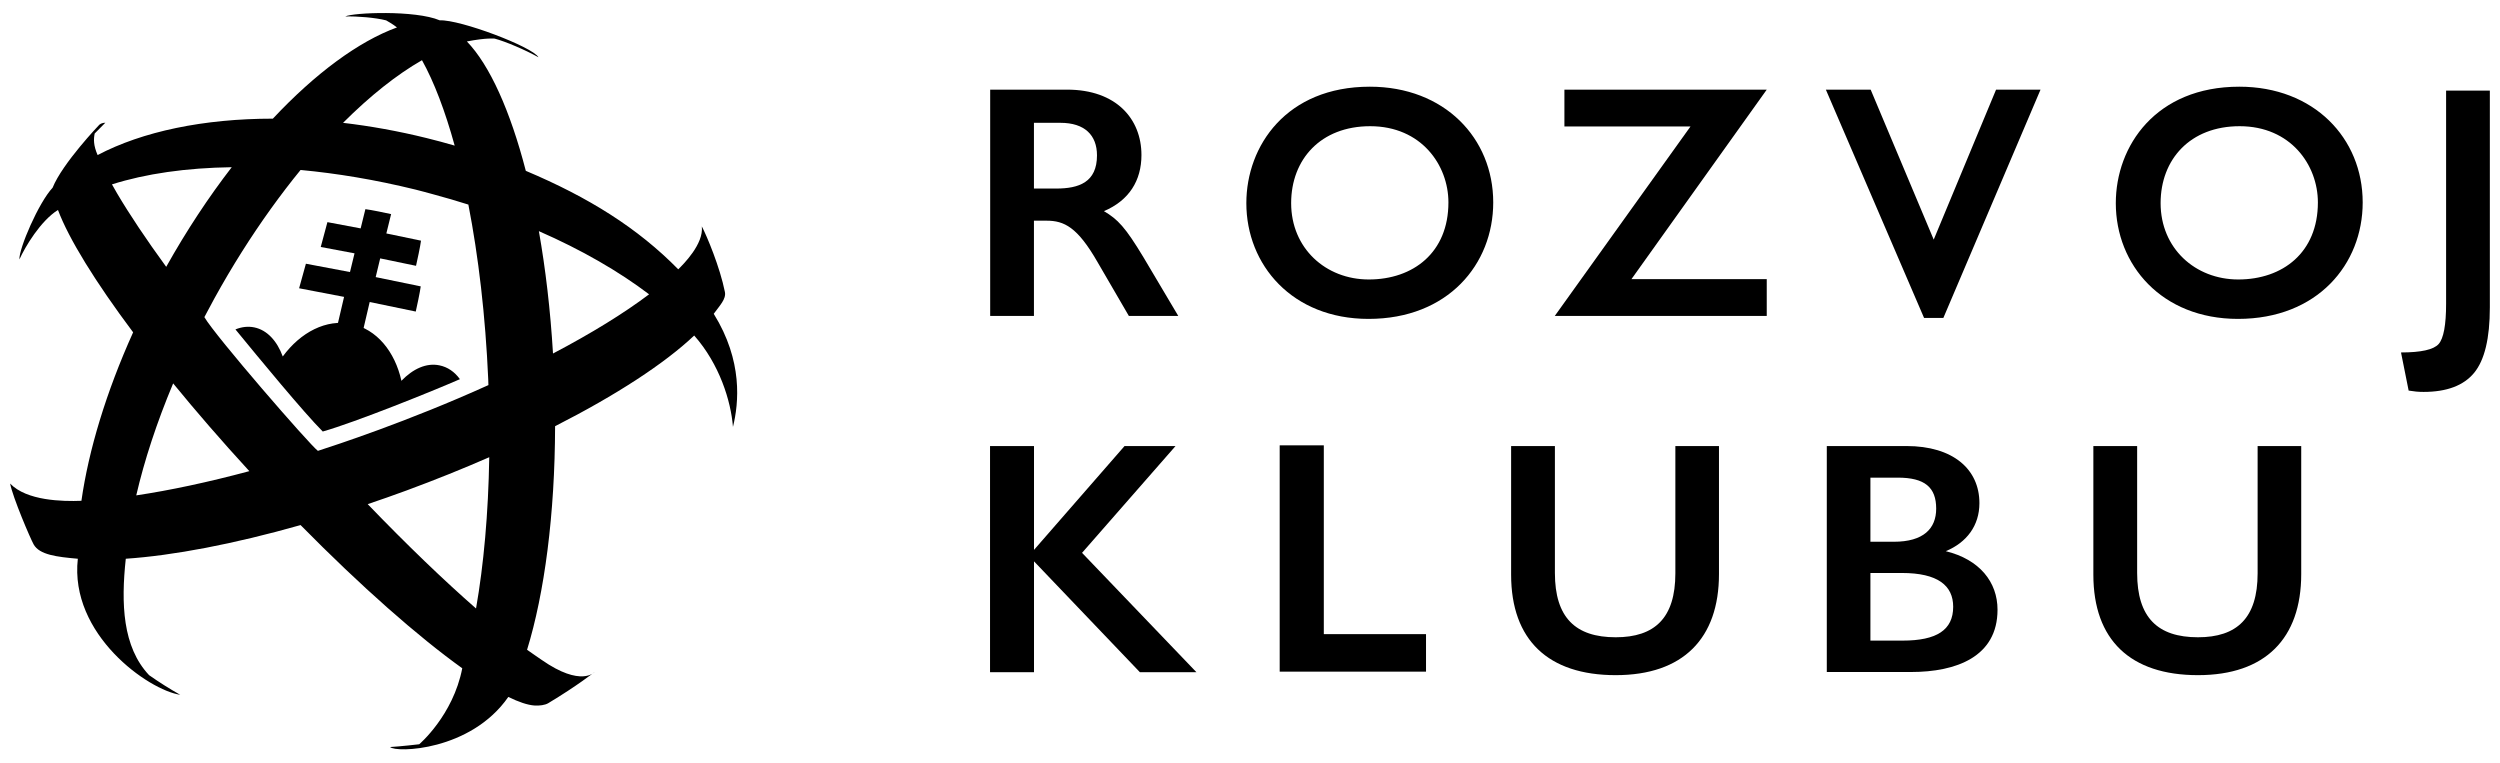
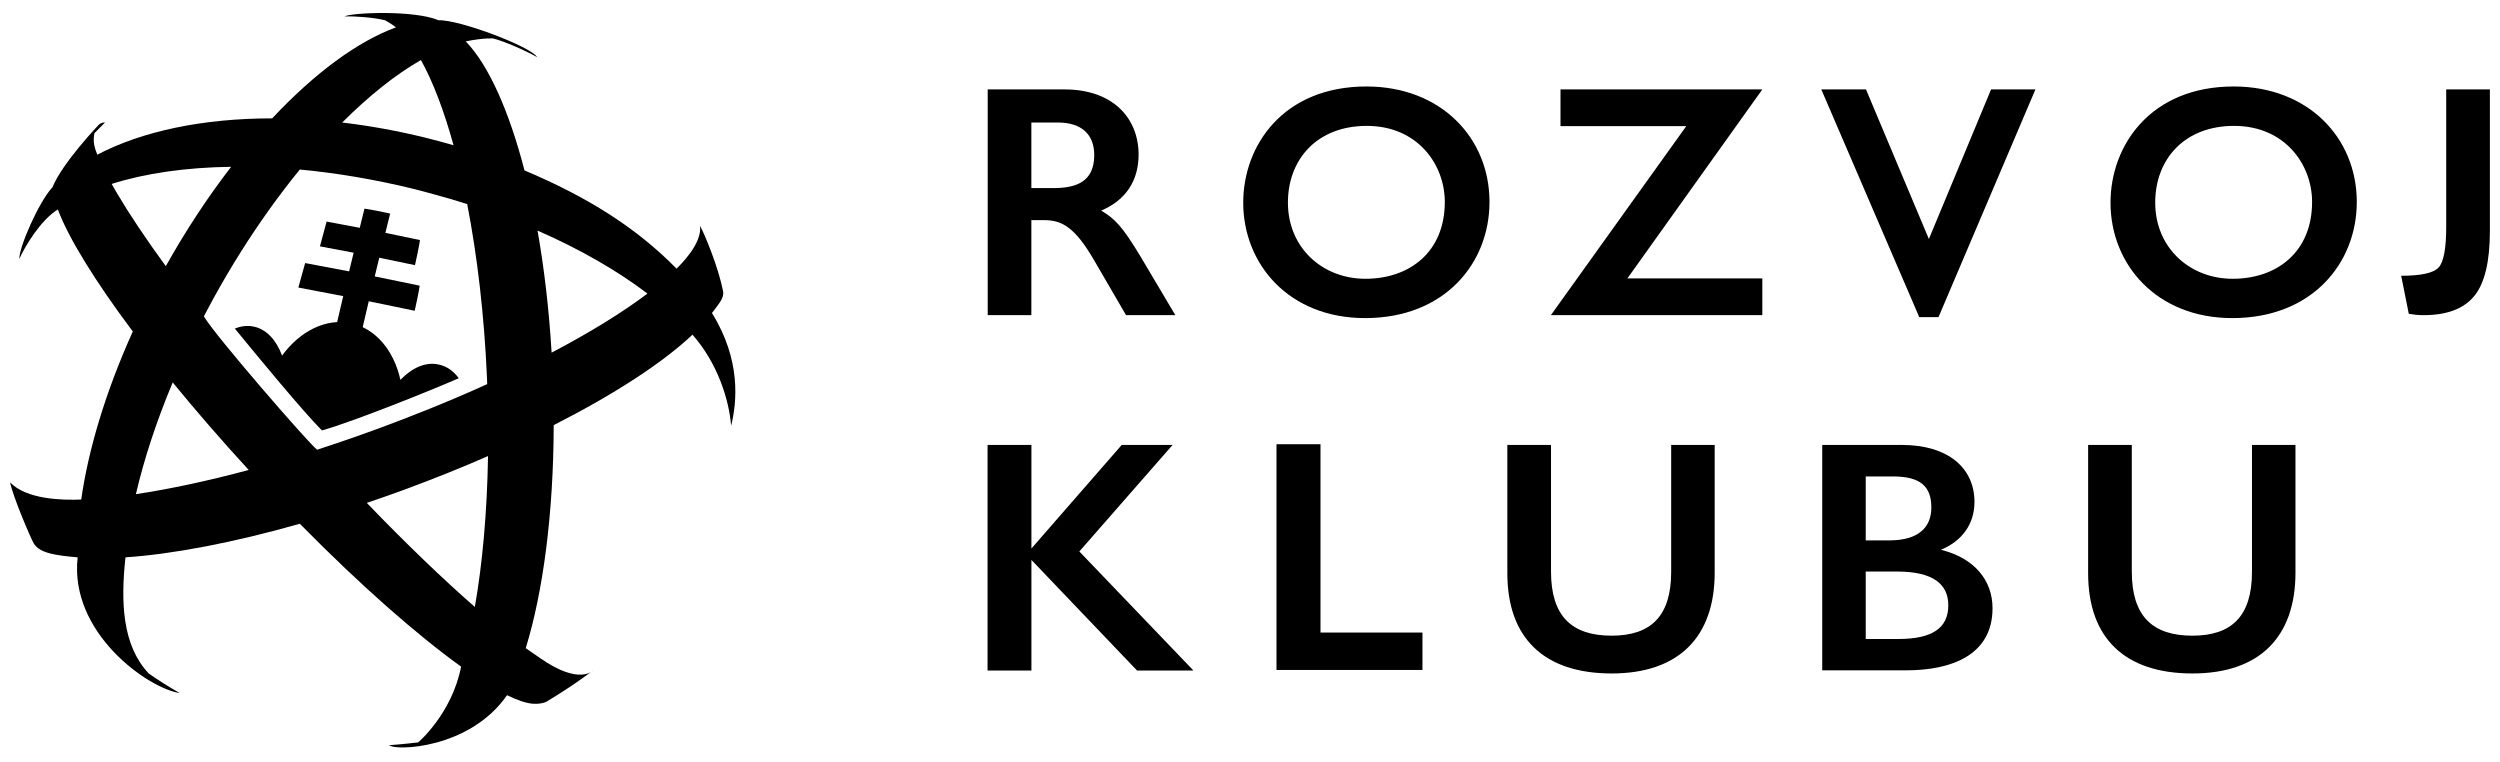
- <svg xmlns="http://www.w3.org/2000/svg" width="247.40" height="75.50" viewBox="0 0 247.40 75.50" role="img" aria-label="Rozvoj klubu SFZ">
+ <svg xmlns="http://www.w3.org/2000/svg" width="248.02" height="75.50" viewBox="0 0 248.02 75.50" role="img" aria-label="Rozvoj klubu SFZ">
  <path fill="#000000" d="M 54.725 34.984 C 54.467 30.684 53.987 26.602 53.327 22.875 C 57.541 24.719 61.241 26.852 64.233 29.125 C 61.772 30.984 58.538 32.980 54.725 34.984 M 47.108 60.215 C 43.932 57.438 40.268 53.922 36.389 49.891 C 37.663 49.461 38.952 49.008 40.248 48.531 C 43.092 47.480 45.830 46.379 48.416 45.246 C 48.327 50.801 47.866 55.898 47.108 60.215 M 31.459 44.617 C 30.666 44.039 21.276 33.219 20.225 31.383 C 20.311 31.219 20.401 31.055 20.487 30.891 C 20.725 30.438 20.967 29.984 21.217 29.531 C 22.971 26.344 24.854 23.379 26.803 20.664 C 27.772 19.320 28.752 18.031 29.745 16.820 C 31.538 16.988 33.373 17.227 35.245 17.543 C 37.163 17.867 39.116 18.270 41.088 18.754 C 41.713 18.910 42.323 19.078 42.936 19.246 C 44.092 19.559 45.237 19.891 46.350 20.246 C 47.346 25.363 48.041 31.254 48.315 37.531 C 48.319 37.664 48.323 37.797 48.327 37.926 C 48.330 37.988 48.334 38.047 48.334 38.109 C 40.342 41.730 33.147 44.070 31.459 44.617 M 13.483 49.023 C 14.288 45.551 15.514 41.809 17.135 37.941 C 19.413 40.727 21.944 43.652 24.674 46.625 C 20.588 47.723 16.799 48.527 13.483 49.023 M 11.588 19.137 C 11.409 18.832 11.241 18.535 11.080 18.246 C 14.401 17.191 18.440 16.609 22.932 16.547 C 20.659 19.492 18.463 22.805 16.448 26.406 C 14.459 23.676 12.811 21.211 11.588 19.137 M 41.760 5.957 C 42.952 8.098 44.049 10.977 44.995 14.410 C 44.080 14.145 43.151 13.891 42.205 13.660 C 39.409 12.969 36.643 12.473 33.948 12.156 C 36.612 9.492 39.264 7.387 41.760 5.957 M 70.631 31.055 C 71.225 30.238 71.873 29.594 71.737 28.895 C 71.248 26.445 69.952 23.352 69.452 22.402 C 69.655 24.148 67.620 26.156 67.120 26.652 C 63.112 22.570 58.260 19.531 52.034 16.906 C 50.498 10.973 48.463 6.441 46.202 4.102 C 48.163 3.723 48.948 3.820 48.948 3.820 C 50.022 4.102 51.983 4.941 53.288 5.668 C 52.717 4.641 45.538 1.922 43.518 2.012 C 41.108 0.984 34.920 1.242 34.170 1.629 C 35.342 1.594 37.170 1.746 38.213 2.016 C 38.213 2.016 38.932 2.418 39.284 2.715 C 35.491 4.098 31.209 7.254 27.002 11.742 C 20.155 11.742 14.104 13.008 9.659 15.344 C 9.233 14.371 9.260 13.750 9.370 13.211 C 9.663 12.906 10.127 12.441 10.424 12.145 C 10.178 12.152 9.979 12.219 9.830 12.344 C 9.830 12.344 6.186 16.148 5.205 18.578 C 3.834 20.035 1.866 24.594 1.920 25.676 C 2.483 24.426 4.018 21.852 5.737 20.777 C 6.803 23.625 9.428 27.883 13.174 32.887 C 10.495 38.824 8.768 44.570 8.057 49.559 C 6.194 49.633 2.635 49.562 1.002 47.852 C 1.264 49.230 3.022 53.336 3.334 53.883 C 3.920 54.910 5.627 55.109 7.702 55.293 C 6.862 62.789 14.694 68.293 17.834 68.758 C 16.768 68.156 15.741 67.508 14.752 66.812 C 12.120 64.020 11.971 59.711 12.448 55.293 C 17.127 54.977 23.116 53.844 29.745 51.961 C 35.725 58.031 41.366 62.992 45.745 66.133 C 44.838 70.816 41.479 73.656 41.487 73.652 C 41.487 73.652 39.569 73.875 38.608 73.926 C 39.151 74.508 46.577 74.336 50.303 68.969 C 51.334 69.473 52.202 69.766 52.870 69.816 C 53.373 69.855 53.944 69.777 54.256 69.586 C 57.116 67.871 58.846 66.500 58.846 66.500 C 58.846 66.500 57.526 68.043 53.600 65.301 C 53.159 64.988 52.666 64.672 52.159 64.301 C 53.881 58.707 54.913 50.930 54.932 42.176 C 60.983 39.098 65.788 35.961 68.698 33.203 C 71.198 36.031 72.330 39.664 72.534 42.246 C 73.116 39.879 73.530 35.723 70.631 31.055" />
  <path fill="#000000" d="M 41.635 28.340 C 39.893 27.973 38.467 27.680 37.178 27.422 C 37.327 26.793 37.479 26.180 37.623 25.570 C 38.553 25.758 39.651 25.984 41.170 26.305 C 41.276 25.848 41.600 24.344 41.663 23.816 C 40.174 23.504 39.108 23.281 38.233 23.102 C 38.393 22.453 38.549 21.816 38.705 21.188 C 38.241 21.082 36.702 20.762 36.159 20.699 C 36.002 21.328 35.846 21.961 35.690 22.602 C 34.815 22.434 33.850 22.254 32.401 21.984 L 31.741 24.441 C 33.166 24.707 34.170 24.895 35.084 25.070 C 34.936 25.680 34.788 26.297 34.635 26.922 C 33.260 26.656 31.901 26.402 30.272 26.098 L 29.600 28.527 C 31.209 28.828 32.623 29.098 34.049 29.379 C 33.526 31.578 32.991 33.875 32.428 36.316 L 34.971 36.785 C 35.526 34.375 36.065 32.078 36.584 29.887 C 37.948 30.160 39.413 30.469 41.143 30.832 C 41.248 30.375 41.573 28.867 41.635 28.340" />
  <path fill="#000000" d="M 31.940 42.703 C 35.194 41.777 42.834 38.695 45.514 37.523 C 44.979 36.789 44.303 36.320 43.475 36.152 C 42.202 35.891 40.870 36.492 39.725 37.684 C 39.080 34.785 37.272 32.570 34.788 32.059 C 32.295 31.547 29.745 32.875 27.983 35.277 C 27.413 33.734 26.432 32.660 25.163 32.398 C 24.545 32.270 23.916 32.348 23.299 32.598 C 25.631 35.445 30.057 40.820 31.940 42.703" />
  <path fill="#000000" d="M 102.319 18.659 L 104.519 18.659 C 106.779 18.659 108.558 18.032 108.558 15.376 C 108.558 13.374 107.338 12.154 104.940 12.154 L 102.319 12.154 Z M 105.602 8.871 C 110.466 8.871 112.958 11.767 112.958 15.342 C 112.958 17.869 111.738 19.837 109.245 20.894 C 110.620 21.710 111.351 22.466 113.155 25.457 L 116.602 31.266 L 111.712 31.266 L 108.618 25.947 C 106.624 22.466 105.309 21.839 103.565 21.839 L 102.319 21.839 L 102.319 31.266 L 97.988 31.266 L 97.988 8.871 Z M 105.602 8.871" />
  <path fill="#000000" d="M 127.772 20.103 C 127.772 24.572 131.193 27.657 135.455 27.657 C 139.855 27.657 143.336 24.993 143.336 20.034 C 143.336 16.330 140.646 12.489 135.593 12.489 C 130.694 12.489 127.772 15.772 127.772 20.103 M 147.770 20.034 C 147.770 26.144 143.301 31.558 135.429 31.558 C 127.876 31.558 123.338 26.213 123.338 20.103 C 123.338 14.422 127.317 8.579 135.558 8.579 C 142.940 8.579 147.770 13.666 147.770 20.034" />
  <path fill="#000000" d="M 174.837 8.871 L 161.448 27.622 L 174.837 27.622 L 174.837 31.266 L 153.860 31.266 L 167.292 12.515 L 154.814 12.515 L 154.814 8.871 Z M 174.837 8.871" />
  <path fill="#000000" d="M 185.121 8.871 L 191.360 23.712 L 197.531 8.871 L 201.931 8.871 L 192.314 31.464 L 190.406 31.464 L 180.687 8.871 Z M 185.121 8.871" />
  <path fill="#000000" d="M 213.814 20.103 C 213.814 24.572 217.235 27.657 221.497 27.657 C 225.897 27.657 229.378 24.993 229.378 20.034 C 229.378 16.330 226.688 12.489 221.635 12.489 C 216.736 12.489 213.814 15.772 213.814 20.103 M 233.812 20.034 C 233.812 26.144 229.343 31.558 221.471 31.558 C 213.918 31.558 209.380 26.213 209.380 20.103 C 209.380 14.422 213.359 8.579 221.600 8.579 C 228.982 8.579 233.812 13.666 233.812 20.034" />
-   <path fill="#000000" d="M 246.395 8.963 L 246.395 30.417 Q 246.395 35.011 244.838 36.899 Q 243.280 38.784 239.835 38.784 Q 239.441 38.784 239.098 38.751 Q 238.752 38.718 238.359 38.652 L 237.604 34.879 Q 240.589 34.879 241.329 34.043 Q 242.066 33.207 242.066 30.057 L 242.066 8.963 L 246.395 8.963 Z" />
+   <path fill="#000000" d="M247.017 8.871V22.893Q247.017 27.490 245.457 29.378Q243.898 31.266 240.450 31.266Q240.056 31.266 239.711 31.233Q239.366 31.200 238.972 31.135L238.217 27.358Q241.205 27.358 241.944 26.521Q242.683 25.684 242.683 22.531V8.871Z" />
  <path fill="#000000" d="M 102.325 44.140 L 102.325 54.416 L 111.285 44.140 L 116.331 44.140 L 107.079 54.709 L 118.397 66.520 L 112.802 66.520 L 102.325 55.550 L 102.325 66.520 L 97.974 66.520 L 97.974 44.140 Z M 102.325 44.140" />
  <path fill="#000000" d="M 131.004 44.071 L 131.004 62.754 L 141.119 62.754 L 141.119 66.466 L 126.638 66.466 L 126.638 44.071 Z M 131.004 44.071" />
  <path fill="#000000" d="M 153.873 44.140 L 153.873 56.702 C 153.873 61.108 155.903 63.064 159.889 63.064 C 163.747 63.064 165.794 61.163 165.794 56.738 L 165.794 44.140 L 170.110 44.140 L 170.110 56.811 C 170.110 63.174 166.562 66.813 159.889 66.813 C 153.215 66.813 149.540 63.339 149.540 56.866 L 149.540 44.140 Z M 153.873 44.140" />
  <path fill="#000000" d="M 188.295 63.394 C 191.641 63.394 193.287 62.351 193.287 60.048 C 193.287 57.945 191.769 56.702 188.204 56.702 L 185.096 56.702 L 185.096 63.394 Z M 185.096 53.612 L 187.418 53.612 C 190.343 53.612 191.605 52.313 191.605 50.339 C 191.605 48.218 190.471 47.267 187.802 47.267 L 185.096 47.267 Z M 188.661 44.140 C 193.287 44.140 195.883 46.444 195.883 49.790 C 195.883 52.021 194.622 53.685 192.555 54.544 C 195.901 55.367 197.675 57.597 197.675 60.340 C 197.675 65.003 193.579 66.502 189.118 66.502 L 180.780 66.502 L 180.780 44.140 Z M 188.661 44.140" />
  <path fill="#000000" d="M 211.492 44.140 L 211.492 56.702 C 211.492 61.108 213.522 63.064 217.508 63.064 C 221.366 63.064 223.414 61.163 223.414 56.738 L 223.414 44.140 L 227.729 44.140 L 227.729 56.811 C 227.729 63.174 224.182 66.813 217.508 66.813 C 210.834 66.813 207.159 63.339 207.159 56.866 L 207.159 44.140 Z M 211.492 44.140" />
</svg>
